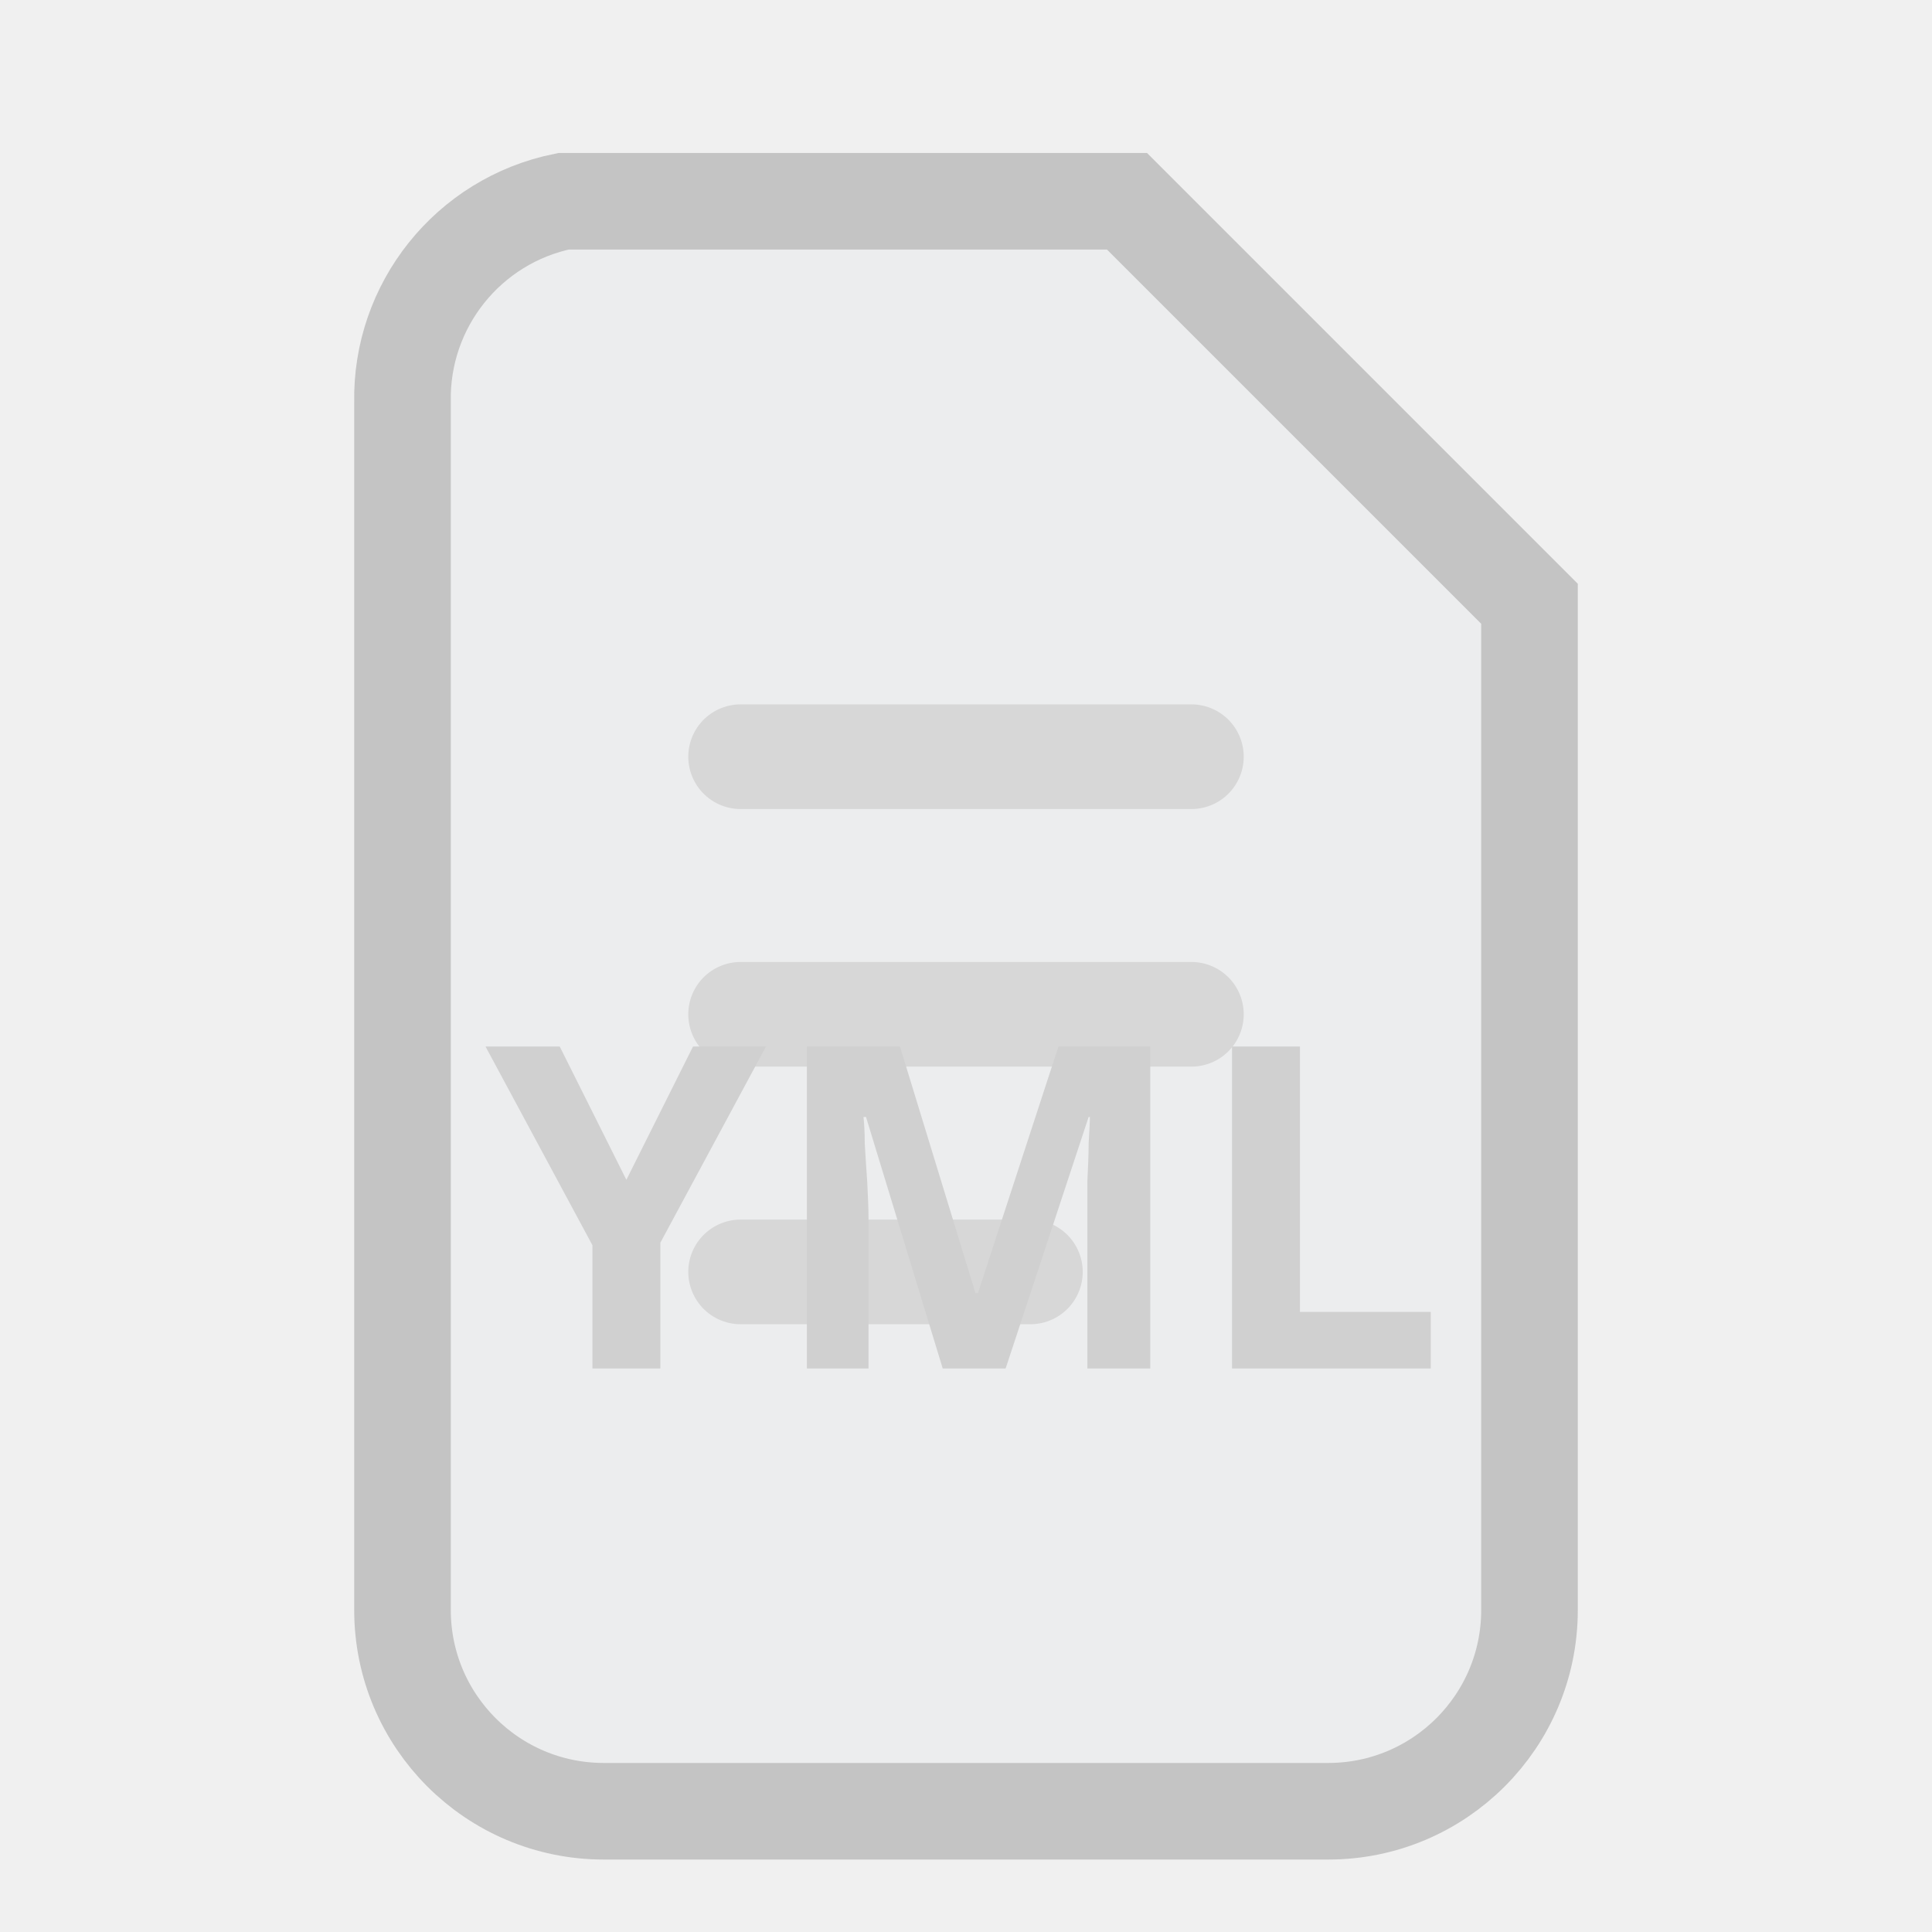
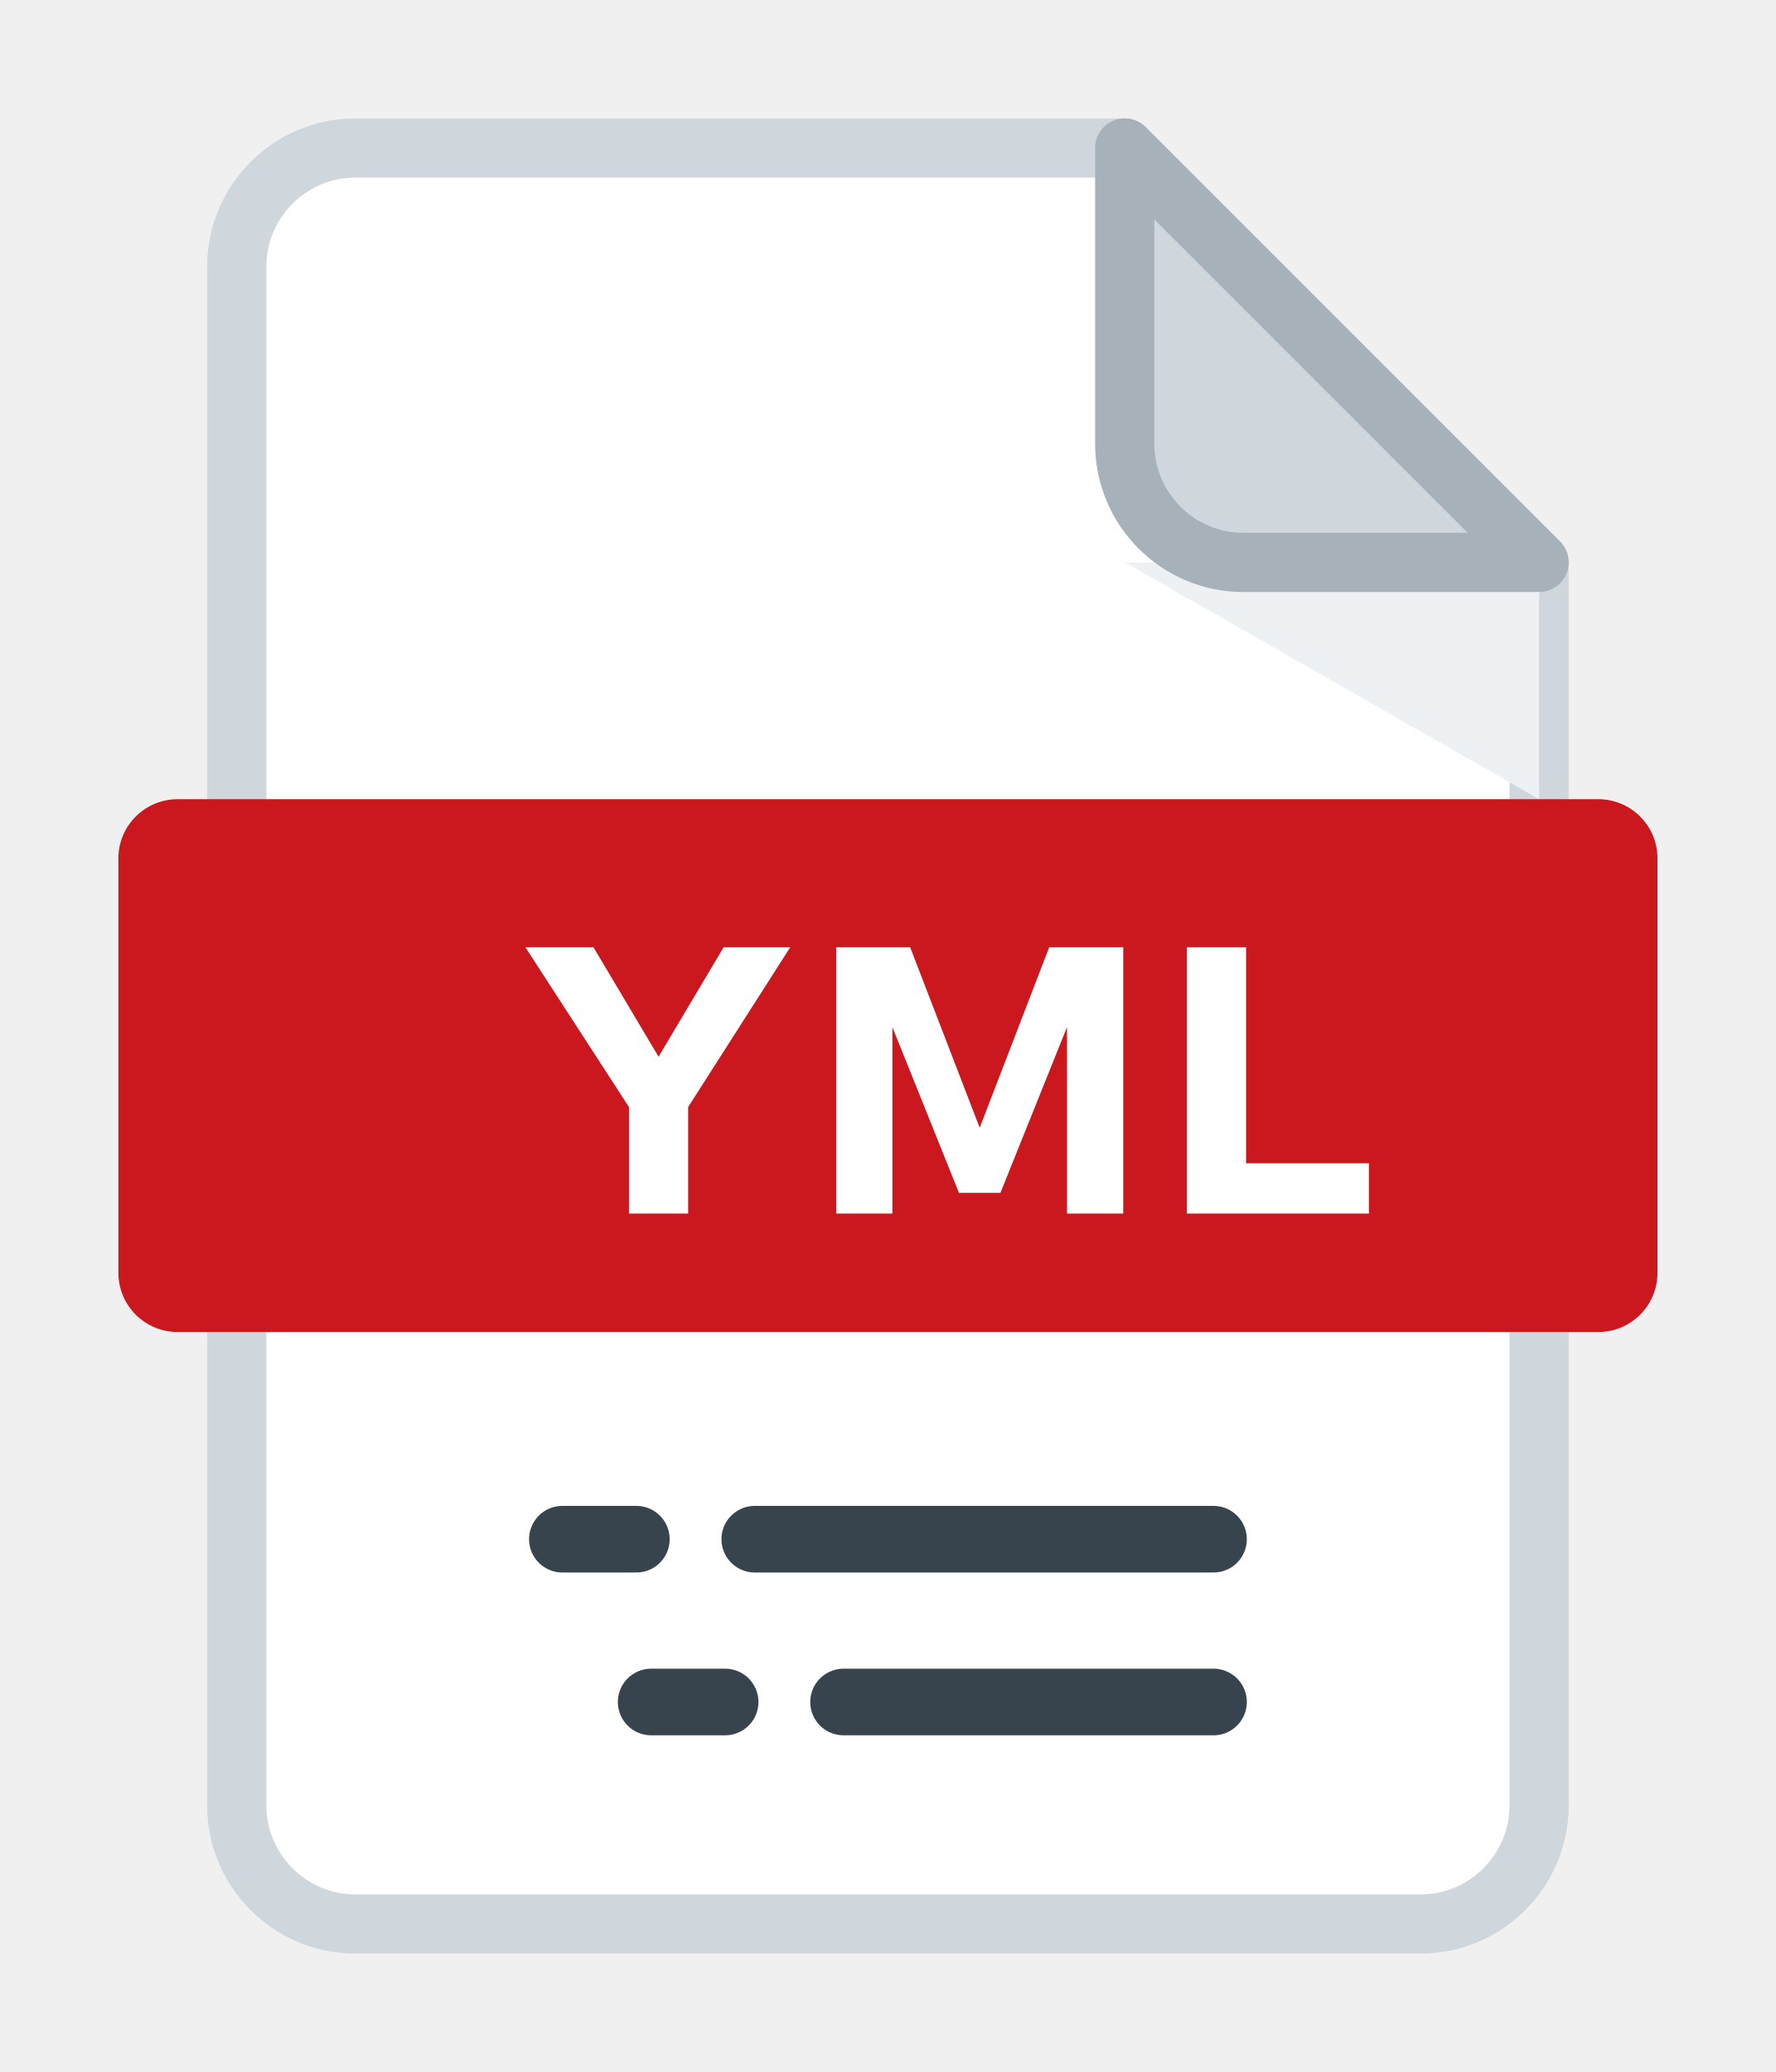
- <svg xmlns="http://www.w3.org/2000/svg" viewBox="0 0 24 24" aria-hidden="true">
-   <path d="M7 2.5h7l5 5v12.5A2.5 2.5 0 0 1 16.5 22.5h-9A2.5 2.5 0 0 1 5 20V5A2.5 2.5 0 0 1 7 2.5Z" fill="#dfe3e8" fill-opacity="0.2" stroke="#c4c4c4" stroke-width="1.2" />
-   <path d="M9.2 9.4h5.6M9.2 12.6h5.6M9.2 15.8h3.6" stroke="#d7d7d7" stroke-width="1.3" stroke-linecap="round" />
-   <text x="12" y="17" text-anchor="middle" font-size="5.6" font-family="Segoe UI, sans-serif" font-weight="700" fill="#d0d0d0">YML</text>
+ <svg xmlns="http://www.w3.org/2000/svg" viewBox="0 0 120 140" width="120" height="140">
+   <path d="M24 10h52l28 28v84c0 4.4-3.6 8-8 8H24c-4.4 0-8-3.6-8-8V18c0-4.4 3.6-8 8-8Z" fill="#fff" stroke="#cfd6dc" stroke-width="4" stroke-linejoin="round" />
+   <path fill="#eef1f4" d="M76 38h28v16z" />
+   <path d="M76 10v20c0 4.4 3.6 8 8 8h20Z" fill="#cfd6dc" stroke="#a6b1ba" stroke-width="4" stroke-linejoin="round" />
+   <rect x="8" y="54" width="104" height="36" rx="4" fill="#cb171e" />
+   <path d="M35.5 64h4.6l4.4 7.4 4.4-7.4h4.5l-6.9 10.8V82h-4v-7.2Zm21 0h5l4.7 12.2L70.9 64h5v18h-3.8V69.4l-4.5 11.2h-2.8l-4.5-11.2V82h-3.8Zm23.7 0h4v14.6h8.3V82H80.2Z" fill="#fff" />
+   <path d="M38 104h5m8 0h31m-38 11h5m8 0h25" fill="none" stroke="#37434d" stroke-width="4.5" stroke-linecap="round" stroke-linejoin="round" />
</svg>
